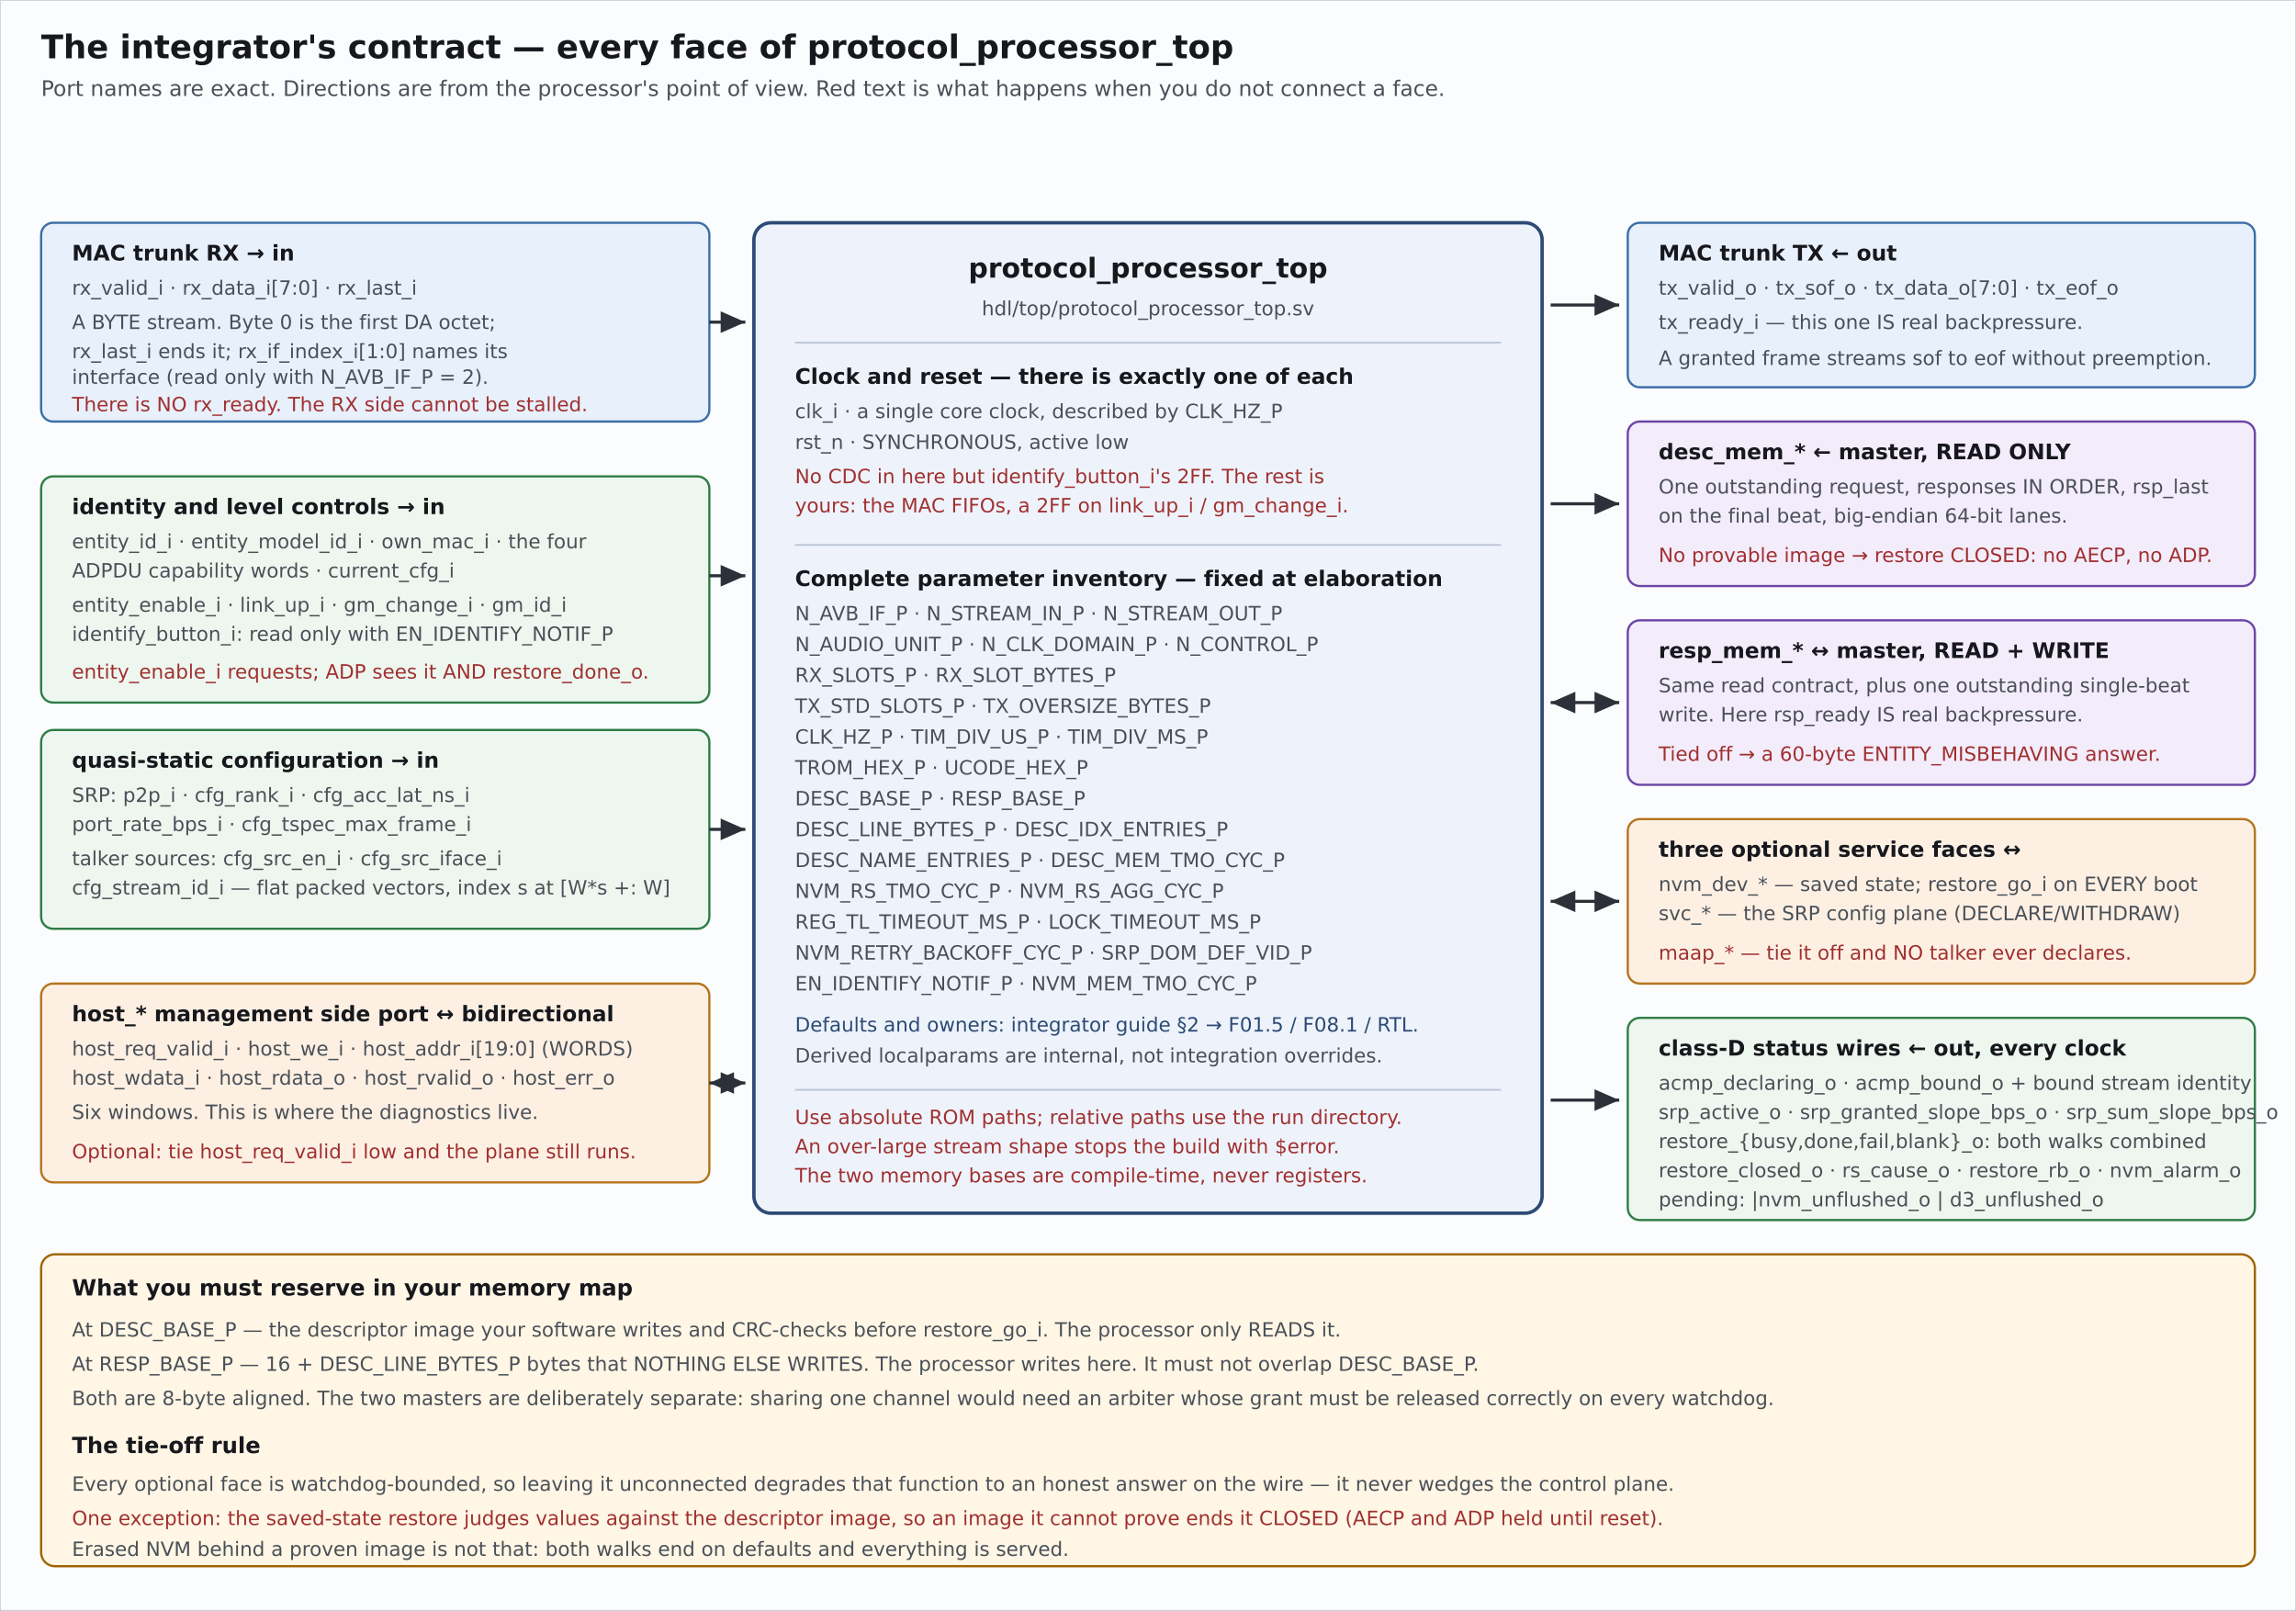
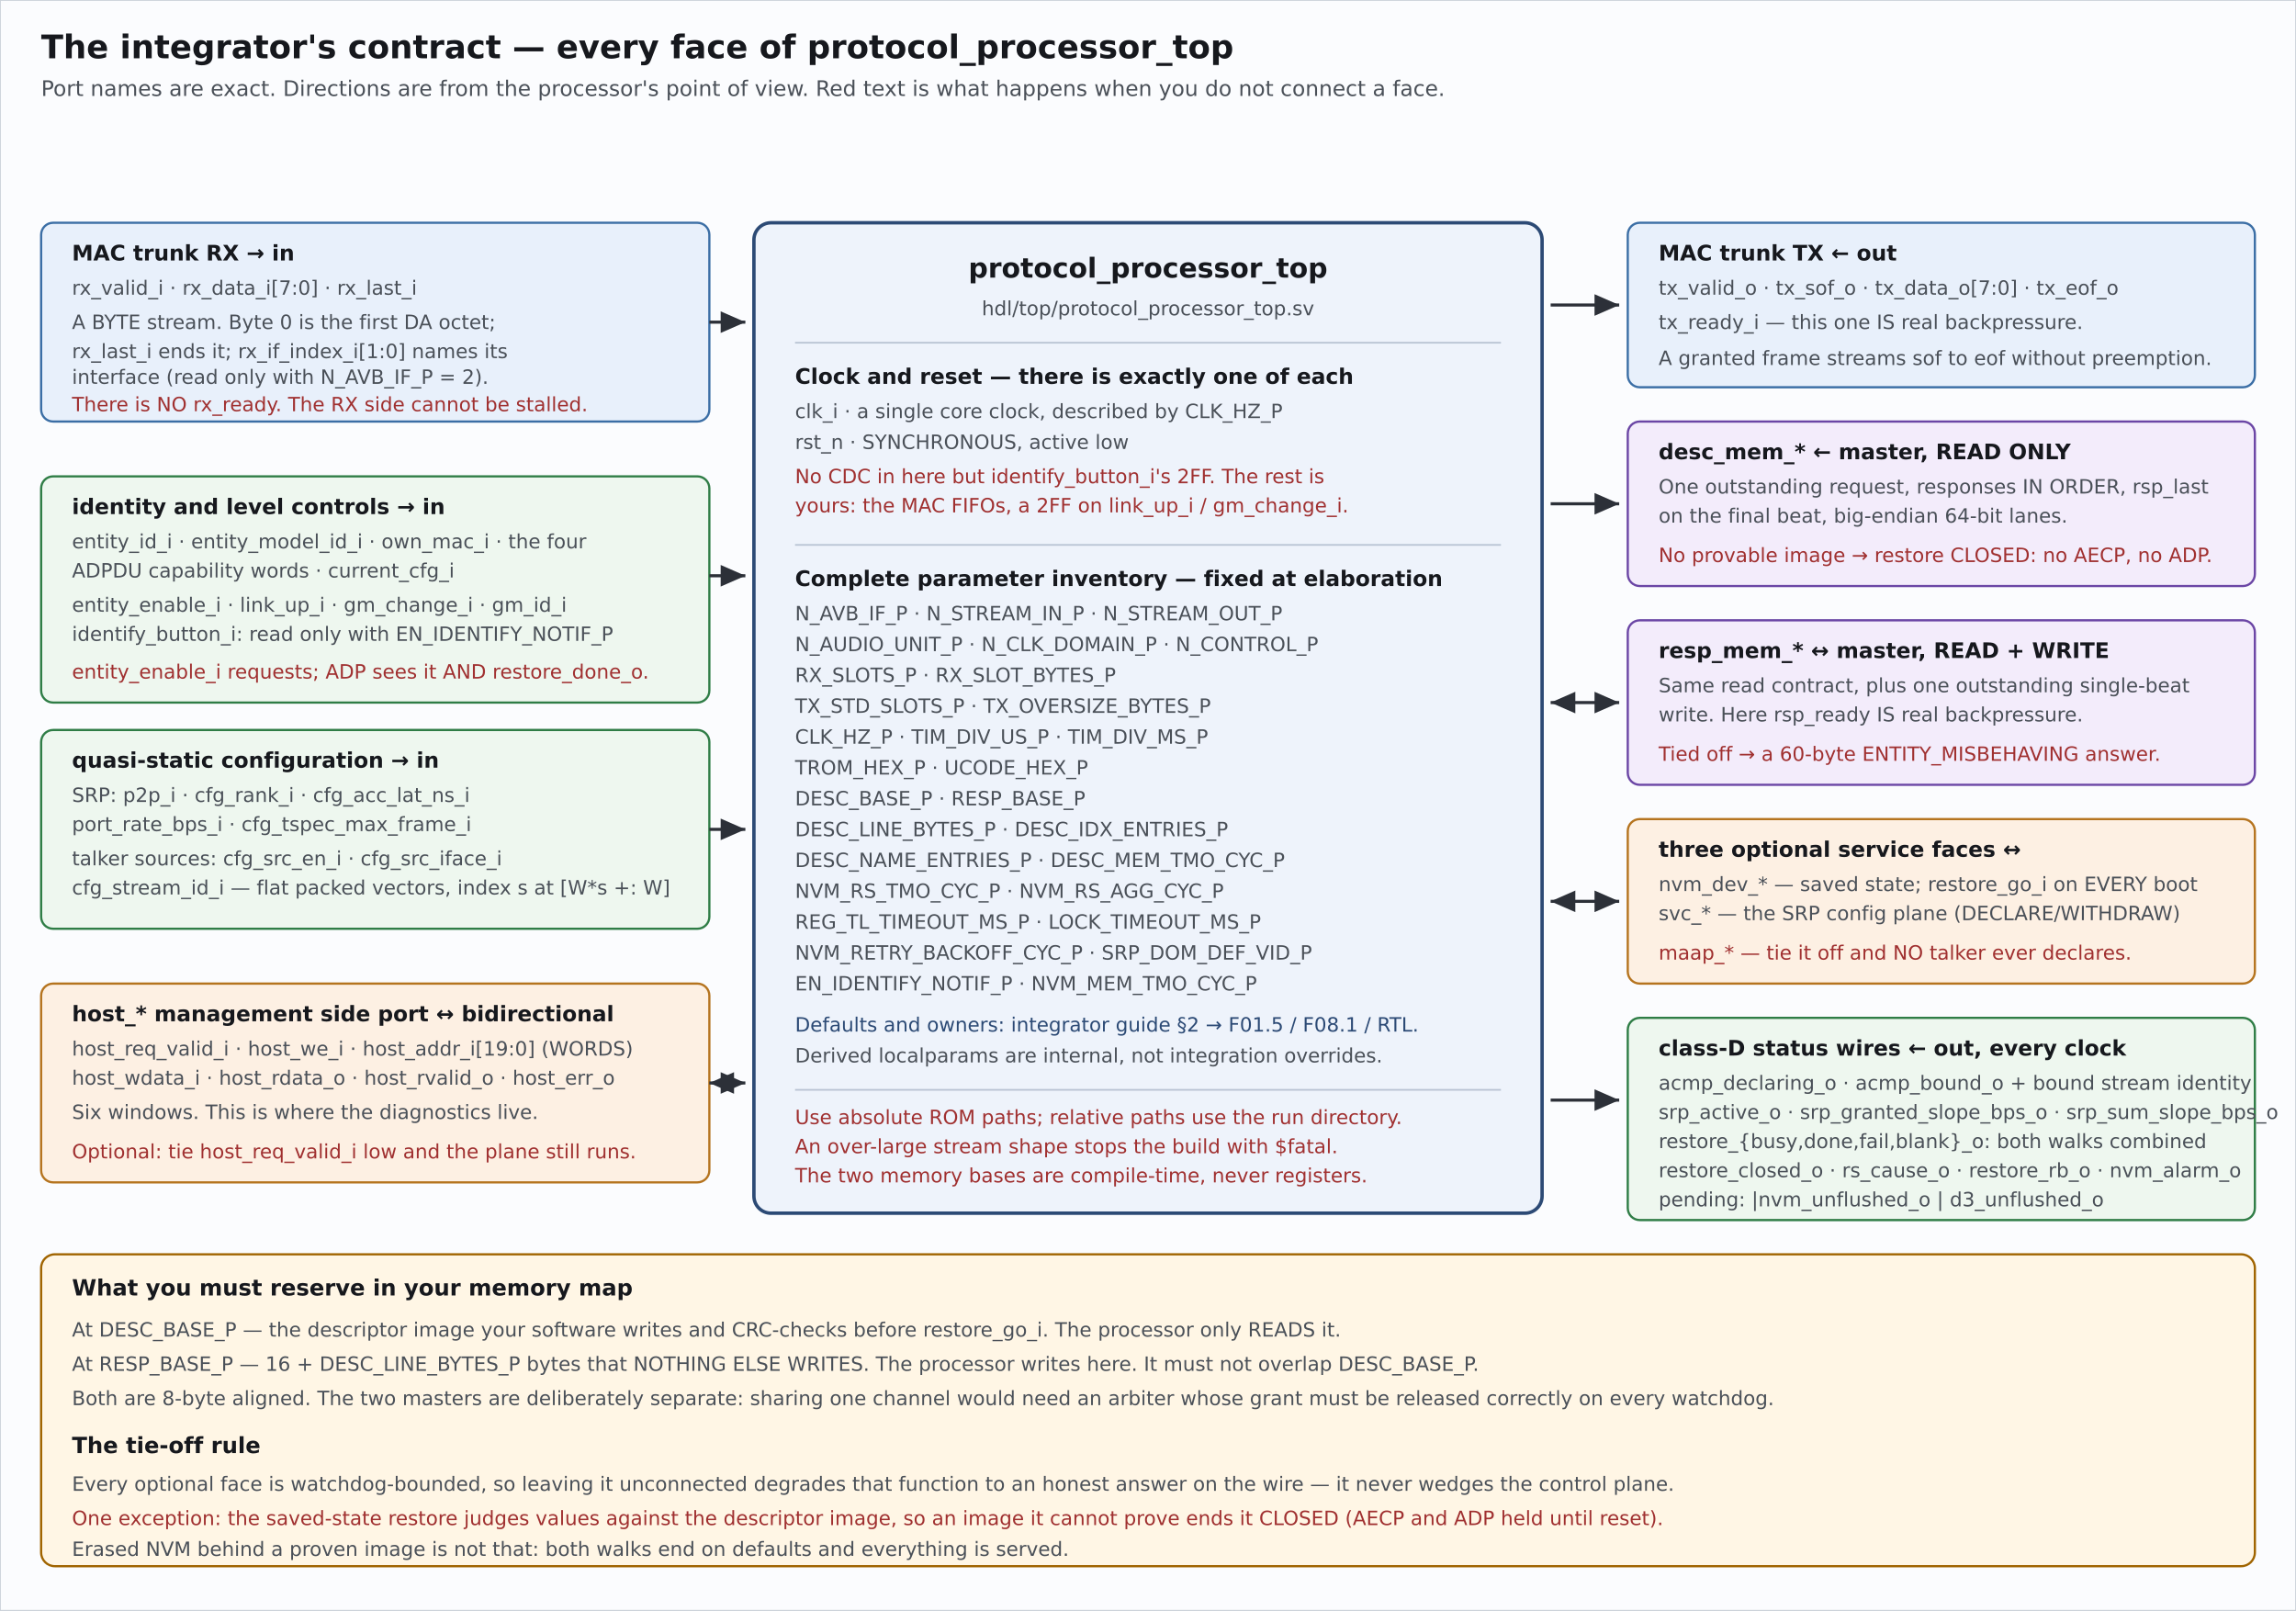
<svg xmlns="http://www.w3.org/2000/svg" width="1340" height="940" viewBox="0 0 1340 940" font-family="DejaVu Sans, Verdana, Helvetica, Arial, sans-serif">
  <defs>
    <marker id="ah" markerWidth="9" markerHeight="9" refX="8" refY="4.5" orient="auto">
      <path d="M0,1 L8,4.5 L0,8 z" fill="#2c3038" />
    </marker>
    <marker id="ahb" markerWidth="9" markerHeight="9" refX="1" refY="4.5" orient="auto">
      <path d="M9,1 L1,4.5 L9,8 z" fill="#2c3038" />
    </marker>
  </defs>
  <rect x="0" y="0" width="1340" height="940" fill="#fbfcfe" stroke="#ccd2da" stroke-width="1" />
  <text x="24" y="34" font-size="19" font-weight="bold" fill="#16181d">The integrator's contract — every face of protocol_processor_top</text>
  <text x="24" y="56" font-size="12.5" fill="#4a5058">Port names are exact. Directions are from the processor's point of view. Red text is what happens when you do not connect a face.</text>
  <rect x="440" y="130" width="460" height="578" rx="10" fill="#eef3fb" stroke="#2c4a75" stroke-width="2" />
  <text x="670" y="162" font-size="16" font-weight="bold" text-anchor="middle" fill="#16181d">protocol_processor_top</text>
  <text x="670" y="184" font-size="11.5" text-anchor="middle" fill="#4a5058">hdl/top/protocol_processor_top.sv</text>
  <line x1="464" y1="200" x2="876" y2="200" stroke="#b9c4d4" stroke-width="1" />
  <text x="464" y="224" font-size="12.5" font-weight="bold" fill="#16181d">Clock and reset — there is exactly one of each</text>
  <text x="464" y="244" font-size="11.5" fill="#4a5058">clk_i · a single core clock, described by CLK_HZ_P</text>
  <text x="464" y="262" font-size="11.5" fill="#4a5058">rst_n · SYNCHRONOUS, active low</text>
  <text x="464" y="282" font-size="11.5" fill="#a03030">No CDC in here but identify_button_i's 2FF. The rest is</text>
  <text x="464" y="299" font-size="11.5" fill="#a03030">yours: the MAC FIFOs, a 2FF on link_up_i / gm_change_i.</text>
  <line x1="464" y1="318" x2="876" y2="318" stroke="#b9c4d4" stroke-width="1" />
  <text x="464" y="342" font-size="12.5" font-weight="bold" fill="#16181d">Complete parameter inventory — fixed at elaboration</text>
  <g id="integration-parameters" font-size="11.5" fill="#4a5058">
    <text x="464" y="362">N_AVB_IF_P · N_STREAM_IN_P · N_STREAM_OUT_P</text>
    <text x="464" y="380">N_AUDIO_UNIT_P · N_CLK_DOMAIN_P · N_CONTROL_P</text>
    <text x="464" y="398">RX_SLOTS_P · RX_SLOT_BYTES_P</text>
    <text x="464" y="416">TX_STD_SLOTS_P · TX_OVERSIZE_BYTES_P</text>
    <text x="464" y="434">CLK_HZ_P · TIM_DIV_US_P · TIM_DIV_MS_P</text>
    <text x="464" y="452">TROM_HEX_P · UCODE_HEX_P</text>
    <text x="464" y="470">DESC_BASE_P · RESP_BASE_P</text>
    <text x="464" y="488">DESC_LINE_BYTES_P · DESC_IDX_ENTRIES_P</text>
    <text x="464" y="506">DESC_NAME_ENTRIES_P · DESC_MEM_TMO_CYC_P</text>
    <text x="464" y="524">NVM_RS_TMO_CYC_P · NVM_RS_AGG_CYC_P</text>
    <text x="464" y="542">REG_TL_TIMEOUT_MS_P · LOCK_TIMEOUT_MS_P</text>
    <text x="464" y="560">NVM_RETRY_BACKOFF_CYC_P · SRP_DOM_DEF_VID_P</text>
    <text x="464" y="578">EN_IDENTIFY_NOTIF_P · NVM_MEM_TMO_CYC_P</text>
  </g>
  <a href="../guides/integrator.md#integration-parameters">
    <text x="464" y="602" font-size="11.5" fill="#2c4a75">Defaults and owners: integrator guide §2 → F01.5 / F08.1 / RTL.</text>
  </a>
  <text x="464" y="620" font-size="11.5" fill="#4a5058">Derived localparams are internal, not integration overrides.</text>
  <line x1="464" y1="636" x2="876" y2="636" stroke="#b9c4d4" stroke-width="1" />
  <text x="464" y="656" font-size="11.5" fill="#a03030">Use absolute ROM paths; relative paths use the run directory.</text>
-   <text x="464" y="673" font-size="11.5" fill="#a03030">An over-large stream shape stops the build with $error.</text>
+   <text x="464" y="673" font-size="11.5" fill="#a03030">An over-large stream shape stops the build with $fatal.</text>
  <text x="464" y="690" font-size="11.5" fill="#a03030">The two memory bases are compile-time, never registers.</text>
  <rect x="24" y="130" width="390" height="116" rx="7" fill="#e8f0fb" stroke="#3b6ea5" stroke-width="1.3" />
  <text x="42" y="152" font-size="12.5" font-weight="bold" fill="#16181d">MAC trunk RX  →  in</text>
  <text x="42" y="172" font-size="11.5" fill="#4a5058">rx_valid_i · rx_data_i[7:0] · rx_last_i</text>
  <text x="42" y="192" font-size="11.5" fill="#4a5058">A BYTE stream. Byte 0 is the first DA octet;</text>
  <text x="42" y="209" font-size="11.5" fill="#4a5058">rx_last_i ends it; rx_if_index_i[1:0] names its</text>
  <text x="42" y="224" font-size="11.5" fill="#4a5058">interface (read only with N_AVB_IF_P = 2).</text>
  <text x="42" y="240" font-size="11.5" fill="#a03030">There is NO rx_ready. The RX side cannot be stalled.</text>
  <rect x="24" y="278" width="390" height="132" rx="7" fill="#eef7ef" stroke="#2f7d46" stroke-width="1.3" />
  <text x="42" y="300" font-size="12.5" font-weight="bold" fill="#16181d">identity and level controls  →  in</text>
  <text x="42" y="320" font-size="11.5" fill="#4a5058">entity_id_i · entity_model_id_i · own_mac_i · the four</text>
  <text x="42" y="337" font-size="11.5" fill="#4a5058">ADPDU capability words · current_cfg_i</text>
  <text x="42" y="357" font-size="11.5" fill="#4a5058">entity_enable_i · link_up_i · gm_change_i · gm_id_i</text>
  <text x="42" y="374" font-size="11.5" fill="#4a5058">identify_button_i: read only with EN_IDENTIFY_NOTIF_P</text>
  <text x="42" y="396" font-size="11.5" fill="#a03030">entity_enable_i requests; ADP sees it AND restore_done_o.</text>
  <rect x="24" y="426" width="390" height="116" rx="7" fill="#eef7ef" stroke="#2f7d46" stroke-width="1.3" />
  <text x="42" y="448" font-size="12.5" font-weight="bold" fill="#16181d">quasi-static configuration  →  in</text>
  <text x="42" y="468" font-size="11.5" fill="#4a5058">SRP: p2p_i · cfg_rank_i · cfg_acc_lat_ns_i</text>
  <text x="42" y="485" font-size="11.5" fill="#4a5058">port_rate_bps_i · cfg_tspec_max_frame_i</text>
  <text x="42" y="505" font-size="11.5" fill="#4a5058">talker sources: cfg_src_en_i · cfg_src_iface_i</text>
  <text x="42" y="522" font-size="11.5" fill="#4a5058">cfg_stream_id_i — flat packed vectors, index s at [W*s +: W]</text>
  <rect x="24" y="574" width="390" height="116" rx="7" fill="#fdf0e3" stroke="#b5741f" stroke-width="1.3" />
  <text x="42" y="596" font-size="12.5" font-weight="bold" fill="#16181d">host_* management side port  ↔  bidirectional</text>
  <text x="42" y="616" font-size="11.5" fill="#4a5058">host_req_valid_i · host_we_i · host_addr_i[19:0] (WORDS)</text>
  <text x="42" y="633" font-size="11.5" fill="#4a5058">host_wdata_i · host_rdata_o · host_rvalid_o · host_err_o</text>
  <text x="42" y="653" font-size="11.5" fill="#4a5058">Six windows. This is where the diagnostics live.</text>
  <text x="42" y="676" font-size="11.5" fill="#a03030">Optional: tie host_req_valid_i low and the plane still runs.</text>
  <line x1="414" y1="188" x2="435" y2="188" stroke="#2c3038" stroke-width="1.8" marker-end="url(#ah)" />
  <line x1="414" y1="336" x2="435" y2="336" stroke="#2c3038" stroke-width="1.8" marker-end="url(#ah)" />
  <line x1="414" y1="484" x2="435" y2="484" stroke="#2c3038" stroke-width="1.8" marker-end="url(#ah)" />
  <line x1="414" y1="632" x2="435" y2="632" stroke="#2c3038" stroke-width="1.8" marker-end="url(#ah)" marker-start="url(#ahb)" />
  <rect x="950" y="130" width="366" height="96" rx="7" fill="#e8f0fb" stroke="#3b6ea5" stroke-width="1.3" />
  <text x="968" y="152" font-size="12.5" font-weight="bold" fill="#16181d">MAC trunk TX  ←  out</text>
  <text x="968" y="172" font-size="11.5" fill="#4a5058">tx_valid_o · tx_sof_o · tx_data_o[7:0] · tx_eof_o</text>
  <text x="968" y="192" font-size="11.5" fill="#4a5058">tx_ready_i — this one IS real backpressure.</text>
  <text x="968" y="213" font-size="11.5" fill="#4a5058">A granted frame streams sof to eof without preemption.</text>
  <rect x="950" y="246" width="366" height="96" rx="7" fill="#f3ecfb" stroke="#6b46a5" stroke-width="1.3" />
  <text x="968" y="268" font-size="12.5" font-weight="bold" fill="#16181d">desc_mem_*  ←  master, READ ONLY</text>
  <text x="968" y="288" font-size="11.5" fill="#4a5058">One outstanding request, responses IN ORDER, rsp_last</text>
  <text x="968" y="305" font-size="11.5" fill="#4a5058">on the final beat, big-endian 64-bit lanes.</text>
  <text x="968" y="328" font-size="11.5" fill="#a03030">No provable image → restore CLOSED: no AECP, no ADP.</text>
  <rect x="950" y="362" width="366" height="96" rx="7" fill="#f3ecfb" stroke="#6b46a5" stroke-width="1.3" />
  <text x="968" y="384" font-size="12.5" font-weight="bold" fill="#16181d">resp_mem_*  ↔  master, READ + WRITE</text>
  <text x="968" y="404" font-size="11.5" fill="#4a5058">Same read contract, plus one outstanding single-beat</text>
  <text x="968" y="421" font-size="11.5" fill="#4a5058">write. Here rsp_ready IS real backpressure.</text>
  <text x="968" y="444" font-size="11.5" fill="#a03030">Tied off → a 60-byte ENTITY_MISBEHAVING answer.</text>
  <rect x="950" y="478" width="366" height="96" rx="7" fill="#fdf0e3" stroke="#b5741f" stroke-width="1.3" />
  <text x="968" y="500" font-size="12.5" font-weight="bold" fill="#16181d">three optional service faces  ↔</text>
  <text x="968" y="520" font-size="11.5" fill="#4a5058">nvm_dev_* — saved state; restore_go_i on EVERY boot</text>
  <text x="968" y="537" font-size="11.5" fill="#4a5058">svc_* — the SRP config plane (DECLARE/WITHDRAW)</text>
  <text x="968" y="560" font-size="11.5" fill="#a03030">maap_* — tie it off and NO talker ever declares.</text>
  <rect x="950" y="594" width="366" height="118" rx="7" fill="#eef7ef" stroke="#2f7d46" stroke-width="1.3" />
  <text x="968" y="616" font-size="12.5" font-weight="bold" fill="#16181d">class-D status wires  ←  out, every clock</text>
  <text x="968" y="636" font-size="11.5" fill="#4a5058">acmp_declaring_o · acmp_bound_o + bound stream identity</text>
  <text x="968" y="653" font-size="11.5" fill="#4a5058">srp_active_o · srp_granted_slope_bps_o · srp_sum_slope_bps_o</text>
  <text x="968" y="670" font-size="11.5" fill="#4a5058">restore_{busy,done,fail,blank}_o: both walks combined</text>
  <text x="968" y="687" font-size="11.5" fill="#4a5058">restore_closed_o · rs_cause_o · restore_rb_o · nvm_alarm_o</text>
  <text x="968" y="704" font-size="11.5" fill="#4a5058">pending: |nvm_unflushed_o | d3_unflushed_o</text>
  <line x1="905" y1="178" x2="945" y2="178" stroke="#2c3038" stroke-width="1.8" marker-end="url(#ah)" />
  <line x1="905" y1="294" x2="945" y2="294" stroke="#2c3038" stroke-width="1.8" marker-end="url(#ah)" />
  <line x1="905" y1="410" x2="945" y2="410" stroke="#2c3038" stroke-width="1.8" marker-end="url(#ah)" marker-start="url(#ahb)" />
  <line x1="905" y1="526" x2="945" y2="526" stroke="#2c3038" stroke-width="1.8" marker-end="url(#ah)" marker-start="url(#ahb)" />
  <line x1="905" y1="642" x2="945" y2="642" stroke="#2c3038" stroke-width="1.8" marker-end="url(#ah)" />
  <rect x="24" y="732" width="1292" height="182" rx="8" fill="#fff6e5" stroke="#a06400" stroke-width="1.3" />
  <text x="42" y="756" font-size="13" font-weight="bold" fill="#16181d">What you must reserve in your memory map</text>
  <text x="42" y="780" font-size="11.5" fill="#4a5058">At DESC_BASE_P — the descriptor image your software writes and CRC-checks before restore_go_i. The processor only READS it.</text>
  <text x="42" y="800" font-size="11.5" fill="#4a5058">At RESP_BASE_P — 16 + DESC_LINE_BYTES_P bytes that NOTHING ELSE WRITES. The processor writes here. It must not overlap DESC_BASE_P.</text>
  <text x="42" y="820" font-size="11.5" fill="#4a5058">Both are 8-byte aligned. The two masters are deliberately separate: sharing one channel would need an arbiter whose grant must be released correctly on every watchdog.</text>
  <text x="42" y="848" font-size="13" font-weight="bold" fill="#16181d">The tie-off rule</text>
  <text x="42" y="870" font-size="11.5" fill="#4a5058">Every optional face is watchdog-bounded, so leaving it unconnected degrades that function to an honest answer on the wire — it never wedges the control plane.</text>
  <text x="42" y="890" font-size="11.5" fill="#a03030">One exception: the saved-state restore judges values against the descriptor image, so an image it cannot prove ends it CLOSED (AECP and ADP held until reset).</text>
  <text x="42" y="908" font-size="11.5" fill="#4a5058">Erased NVM behind a proven image is not that: both walks end on defaults and everything is served.</text>
</svg>
